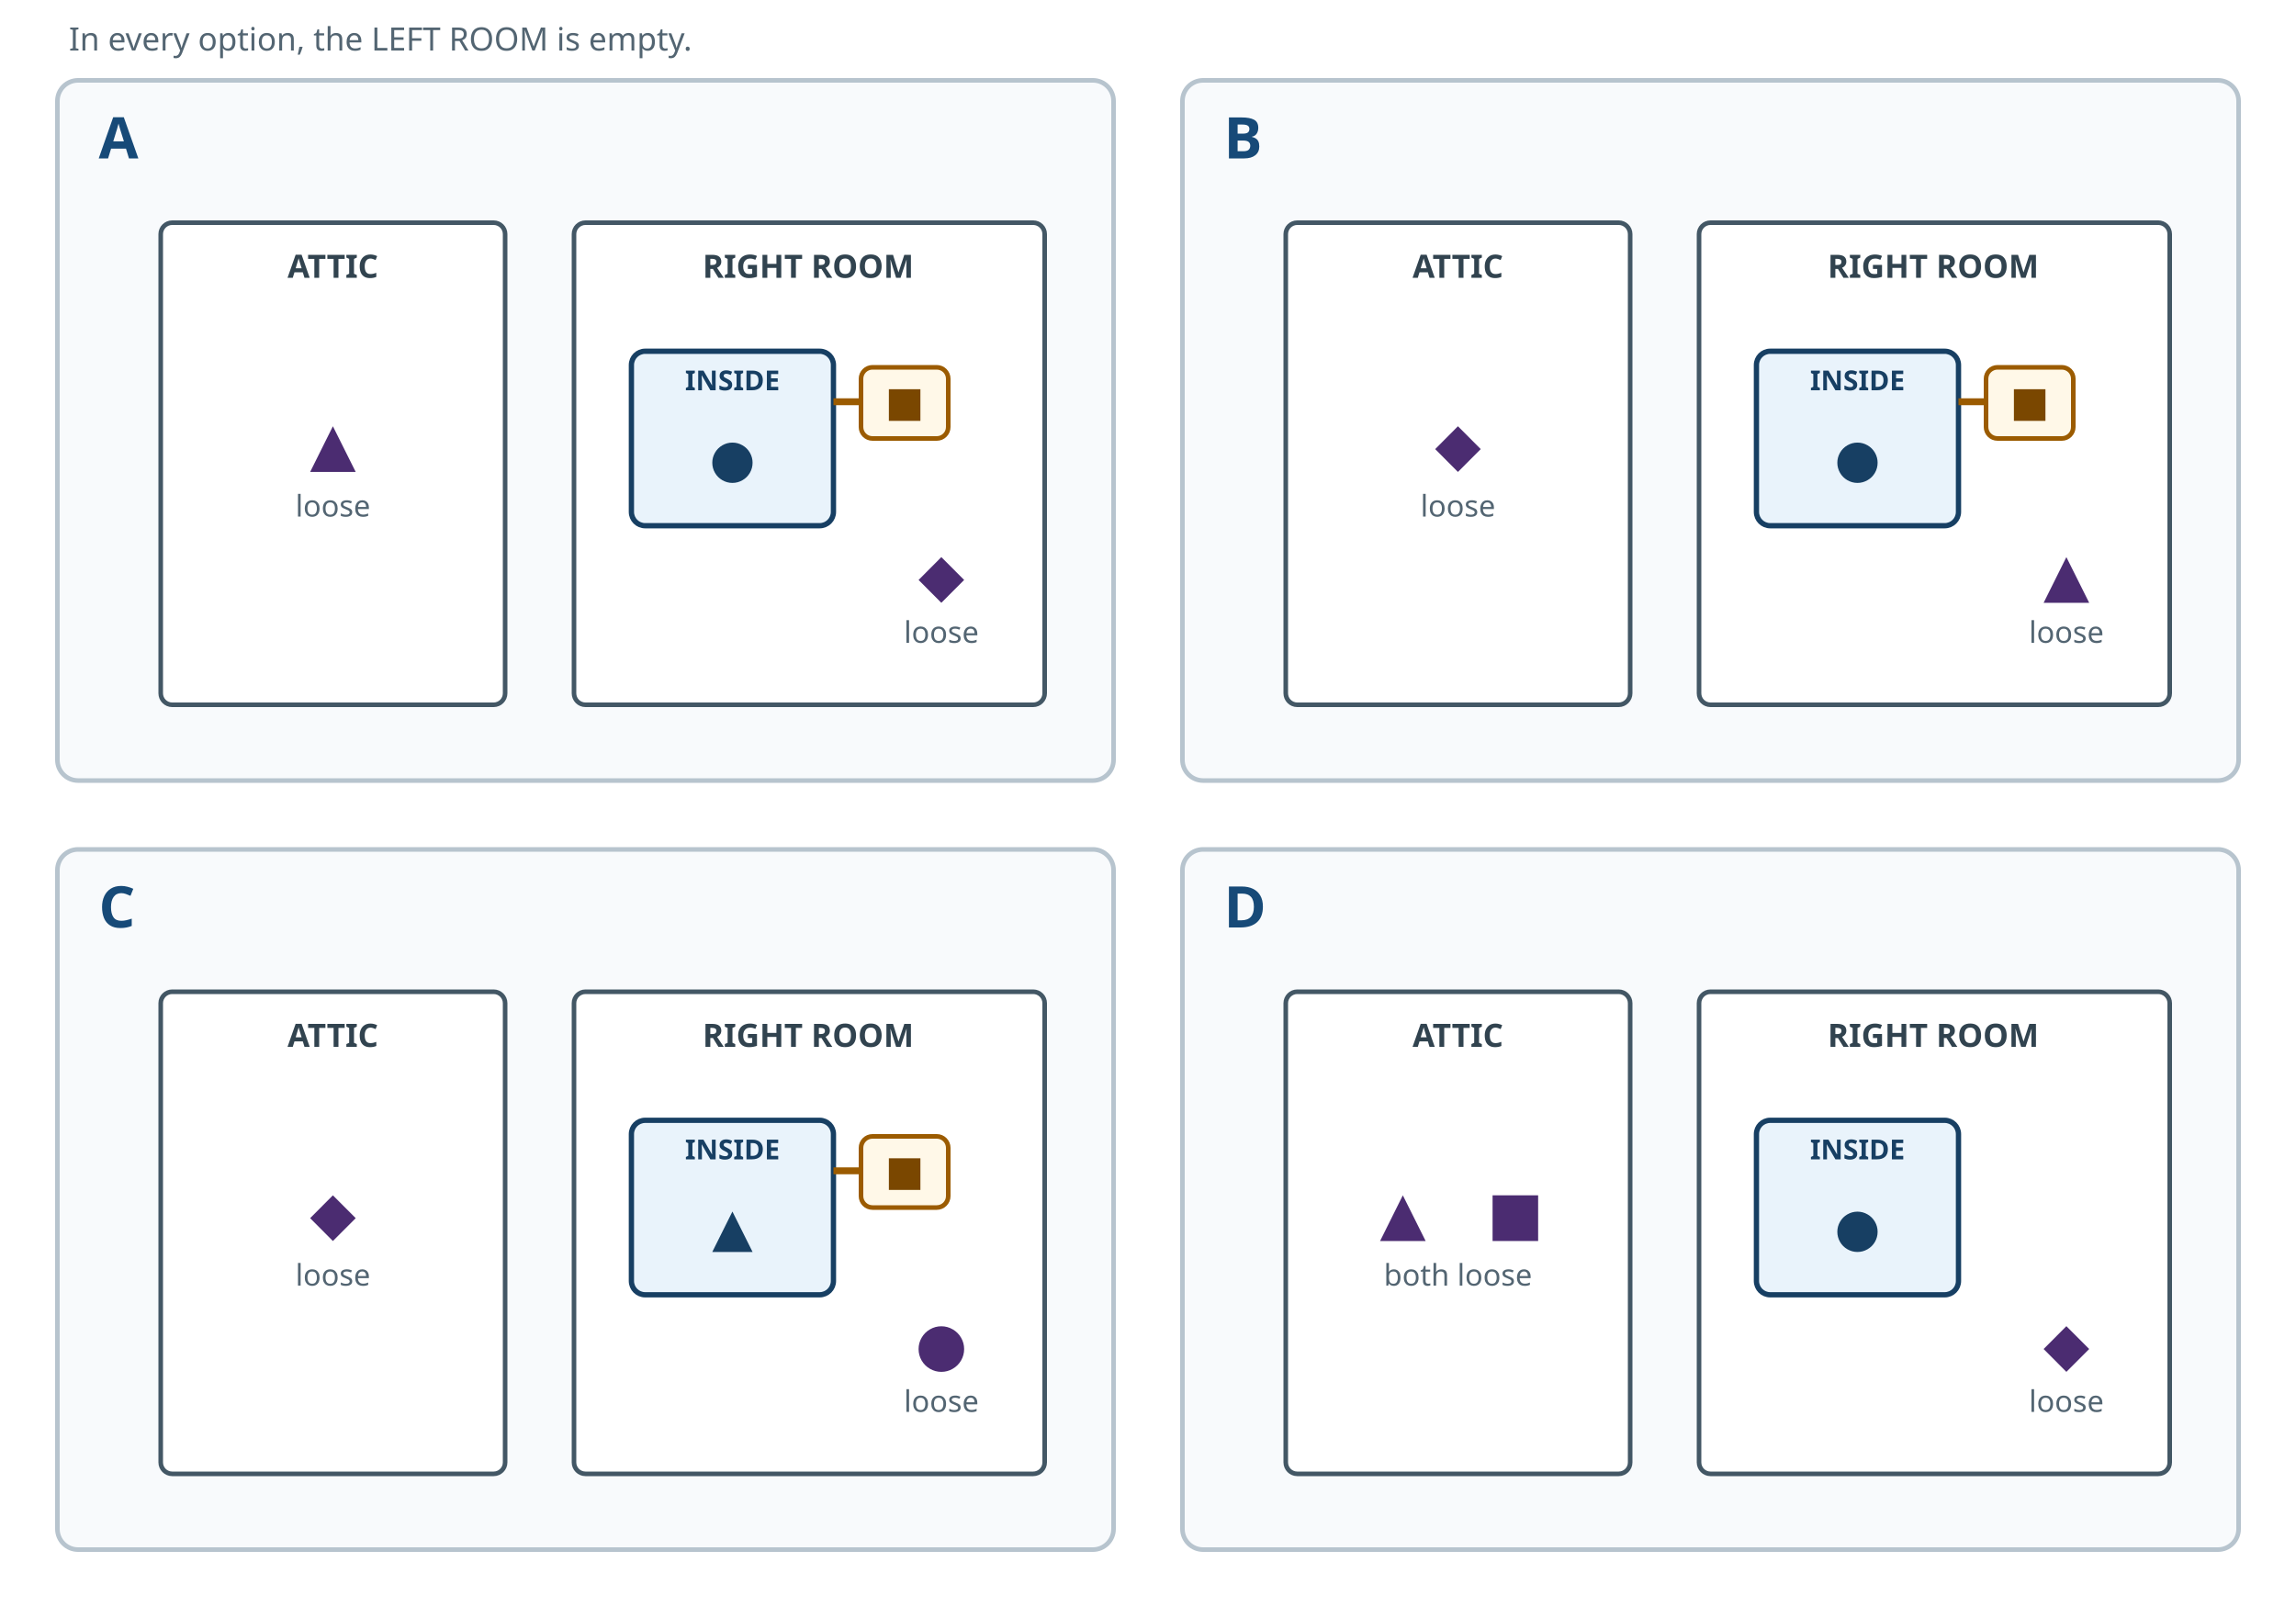
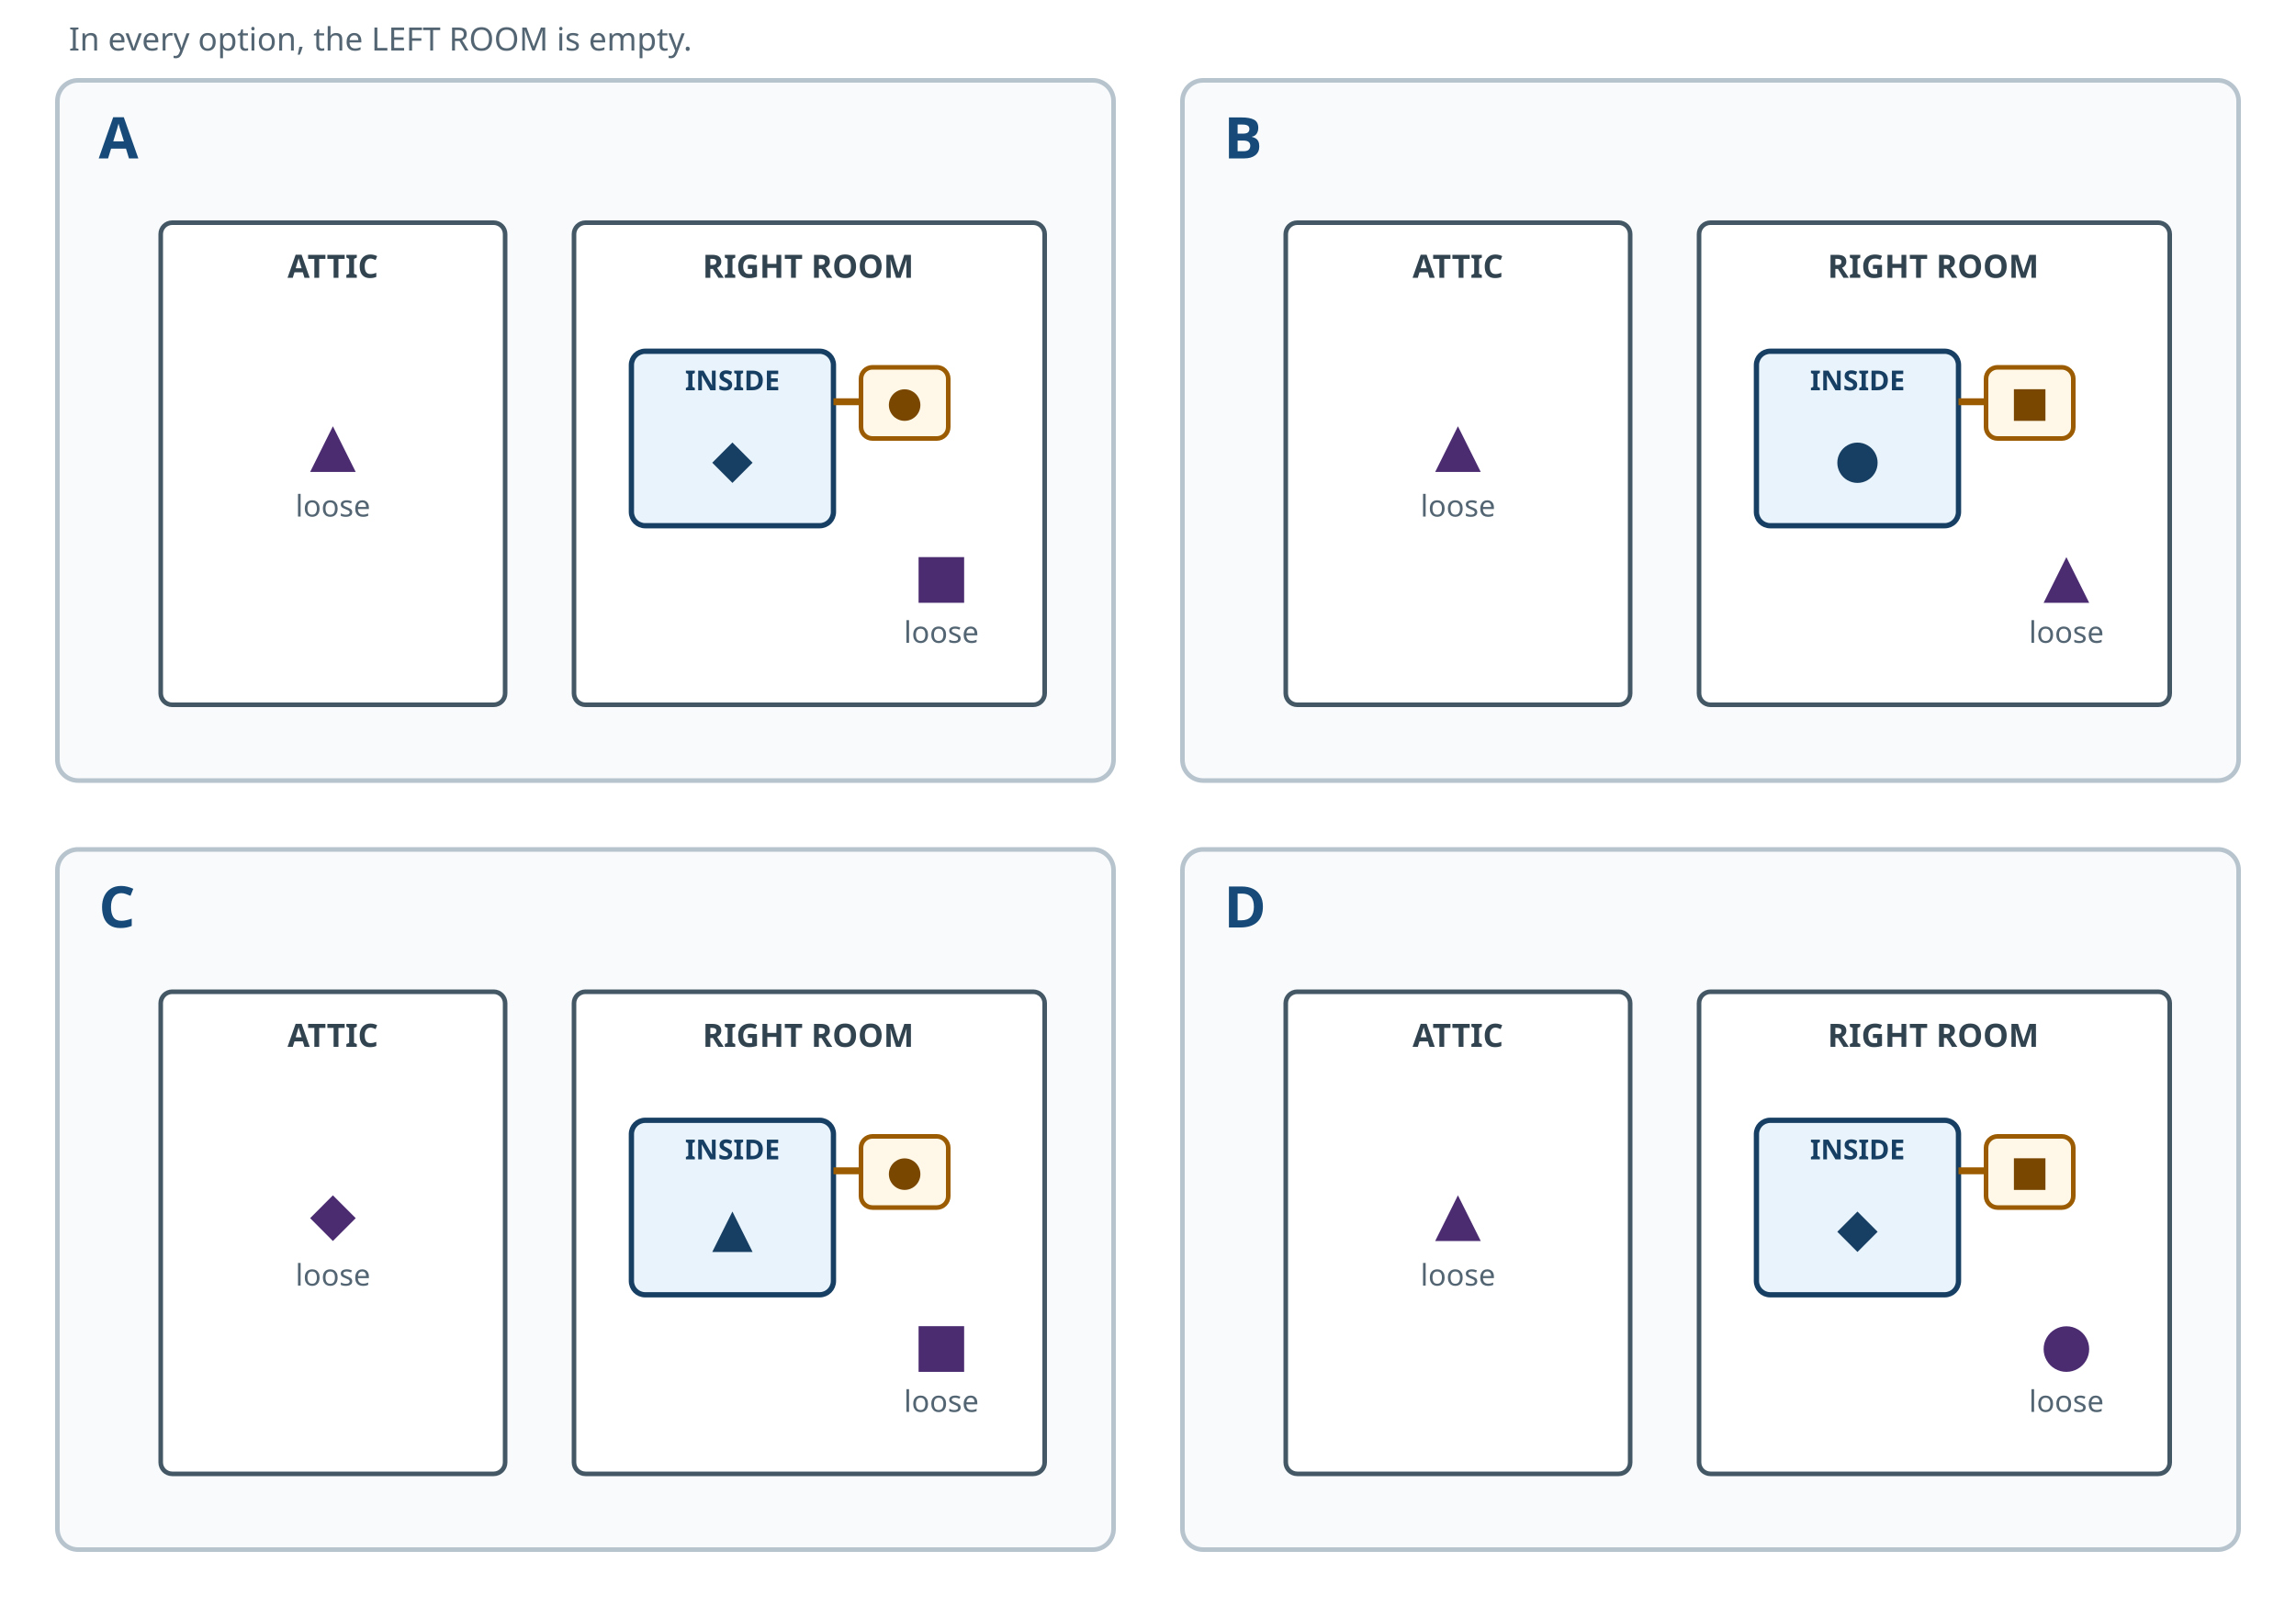
<svg xmlns="http://www.w3.org/2000/svg" width="1000" height="700" viewBox="0 0 1000 700" role="img" aria-labelledby="title desc">
  <style>
    .card { fill:#f8fafc; stroke:#b7c4ce; stroke-width:2; }
    .room { fill:#fff; stroke:#435765; stroke-width:2; }
    .room-name { font:700 14px sans-serif; fill:#31434f; text-anchor:middle; }
    .option { font:700 25px sans-serif; fill:#174a78; }
    .box { fill:#e9f3fb; stroke:#173f63; stroke-width:2.3; }
    .box-label { font:700 12px sans-serif; fill:#173f63; text-anchor:middle; }
    .inside { font:700 23px "DejaVu Sans",sans-serif; fill:#173f63; text-anchor:middle; dominant-baseline:middle; }
    .clip { fill:#fff8e8; stroke:#9b5b00; stroke-width:2; }
    .clip-line { stroke:#9b5b00; stroke-width:3; }
    .clip-symbol { font:700 18px "DejaVu Sans",sans-serif; fill:#7a4700; text-anchor:middle; dominant-baseline:middle; }
    .loose { font:700 26px "DejaVu Sans",sans-serif; fill:#4b2c71; text-anchor:middle; dominant-baseline:middle; }
    .state-label { font:13px sans-serif; fill:#536572; text-anchor:middle; }
    .note { font:14px sans-serif; fill:#536572; }
  </style>
  <rect width="1000" height="700" fill="#fff" />
  <text class="note" x="30" y="22">In every option, the LEFT ROOM is empty.</text>
  <g transform="translate(25 35)">
    <rect class="card" width="460" height="305" rx="9" />
    <text class="option" x="18" y="34">A</text>
    <rect class="room" x="45" y="62" width="150" height="210" rx="5" />
    <rect class="room" x="225" y="62" width="205" height="210" rx="5" />
    <text class="room-name" x="120" y="86">ATTIC</text>
    <text class="room-name" x="327" y="86">RIGHT ROOM</text>
    <text class="loose" x="120" y="160">▲</text>
    <text class="state-label" x="120" y="190">loose</text>
    <g transform="translate(250 118)">
      <rect class="box" width="88" height="76" rx="6" />
      <text class="box-label" x="44" y="17">INSIDE</text>
-       <text class="inside" x="44" y="48">●</text>
+       <text class="inside" x="44" y="48">◆</text>
      <path class="clip-line" d="M88 22H102" />
      <rect class="clip" x="100" y="7" width="38" height="31" rx="5" />
-       <text class="clip-symbol" x="119" y="23">■</text>
+       <text class="clip-symbol" x="119" y="23">●</text>
    </g>
-     <text class="loose" x="385" y="217">◆</text>
+     <text class="loose" x="385" y="217">■</text>
    <text class="state-label" x="385" y="245">loose</text>
  </g>
  <g transform="translate(515 35)">
    <rect class="card" width="460" height="305" rx="9" />
    <text class="option" x="18" y="34">B</text>
    <rect class="room" x="45" y="62" width="150" height="210" rx="5" />
    <rect class="room" x="225" y="62" width="205" height="210" rx="5" />
    <text class="room-name" x="120" y="86">ATTIC</text>
    <text class="room-name" x="327" y="86">RIGHT ROOM</text>
-     <text class="loose" x="120" y="160">◆</text>
+     <text class="loose" x="120" y="160">▲</text>
    <text class="state-label" x="120" y="190">loose</text>
    <g transform="translate(250 118)">
      <rect class="box" width="88" height="76" rx="6" />
      <text class="box-label" x="44" y="17">INSIDE</text>
      <text class="inside" x="44" y="48">●</text>
      <path class="clip-line" d="M88 22H102" />
      <rect class="clip" x="100" y="7" width="38" height="31" rx="5" />
      <text class="clip-symbol" x="119" y="23">■</text>
    </g>
    <text class="loose" x="385" y="217">▲</text>
    <text class="state-label" x="385" y="245">loose</text>
  </g>
  <g transform="translate(25 370)">
    <rect class="card" width="460" height="305" rx="9" />
    <text class="option" x="18" y="34">C</text>
    <rect class="room" x="45" y="62" width="150" height="210" rx="5" />
    <rect class="room" x="225" y="62" width="205" height="210" rx="5" />
    <text class="room-name" x="120" y="86">ATTIC</text>
    <text class="room-name" x="327" y="86">RIGHT ROOM</text>
    <text class="loose" x="120" y="160">◆</text>
    <text class="state-label" x="120" y="190">loose</text>
    <g transform="translate(250 118)">
      <rect class="box" width="88" height="76" rx="6" />
      <text class="box-label" x="44" y="17">INSIDE</text>
      <text class="inside" x="44" y="48">▲</text>
      <path class="clip-line" d="M88 22H102" />
      <rect class="clip" x="100" y="7" width="38" height="31" rx="5" />
-       <text class="clip-symbol" x="119" y="23">■</text>
+       <text class="clip-symbol" x="119" y="23">●</text>
    </g>
-     <text class="loose" x="385" y="217">●</text>
+     <text class="loose" x="385" y="217">■</text>
    <text class="state-label" x="385" y="245">loose</text>
  </g>
  <g transform="translate(515 370)">
    <rect class="card" width="460" height="305" rx="9" />
    <text class="option" x="18" y="34">D</text>
    <rect class="room" x="45" y="62" width="150" height="210" rx="5" />
    <rect class="room" x="225" y="62" width="205" height="210" rx="5" />
    <text class="room-name" x="120" y="86">ATTIC</text>
    <text class="room-name" x="327" y="86">RIGHT ROOM</text>
-     <text class="loose" x="96" y="160">▲</text>
-     <text class="loose" x="145" y="160">■</text>
-     <text class="state-label" x="120" y="190">both loose</text>
+     <text class="loose" x="120" y="160">▲</text>
+     <text class="state-label" x="120" y="190">loose</text>
    <g transform="translate(250 118)">
      <rect class="box" width="88" height="76" rx="6" />
      <text class="box-label" x="44" y="17">INSIDE</text>
-       <text class="inside" x="44" y="48">●</text>
+       <text class="inside" x="44" y="48">◆</text>
+       <path class="clip-line" d="M88 22H102" />
+       <rect class="clip" x="100" y="7" width="38" height="31" rx="5" />
+       <text class="clip-symbol" x="119" y="23">■</text>
    </g>
-     <text class="loose" x="385" y="217">◆</text>
+     <text class="loose" x="385" y="217">●</text>
    <text class="state-label" x="385" y="245">loose</text>
  </g>
</svg>
